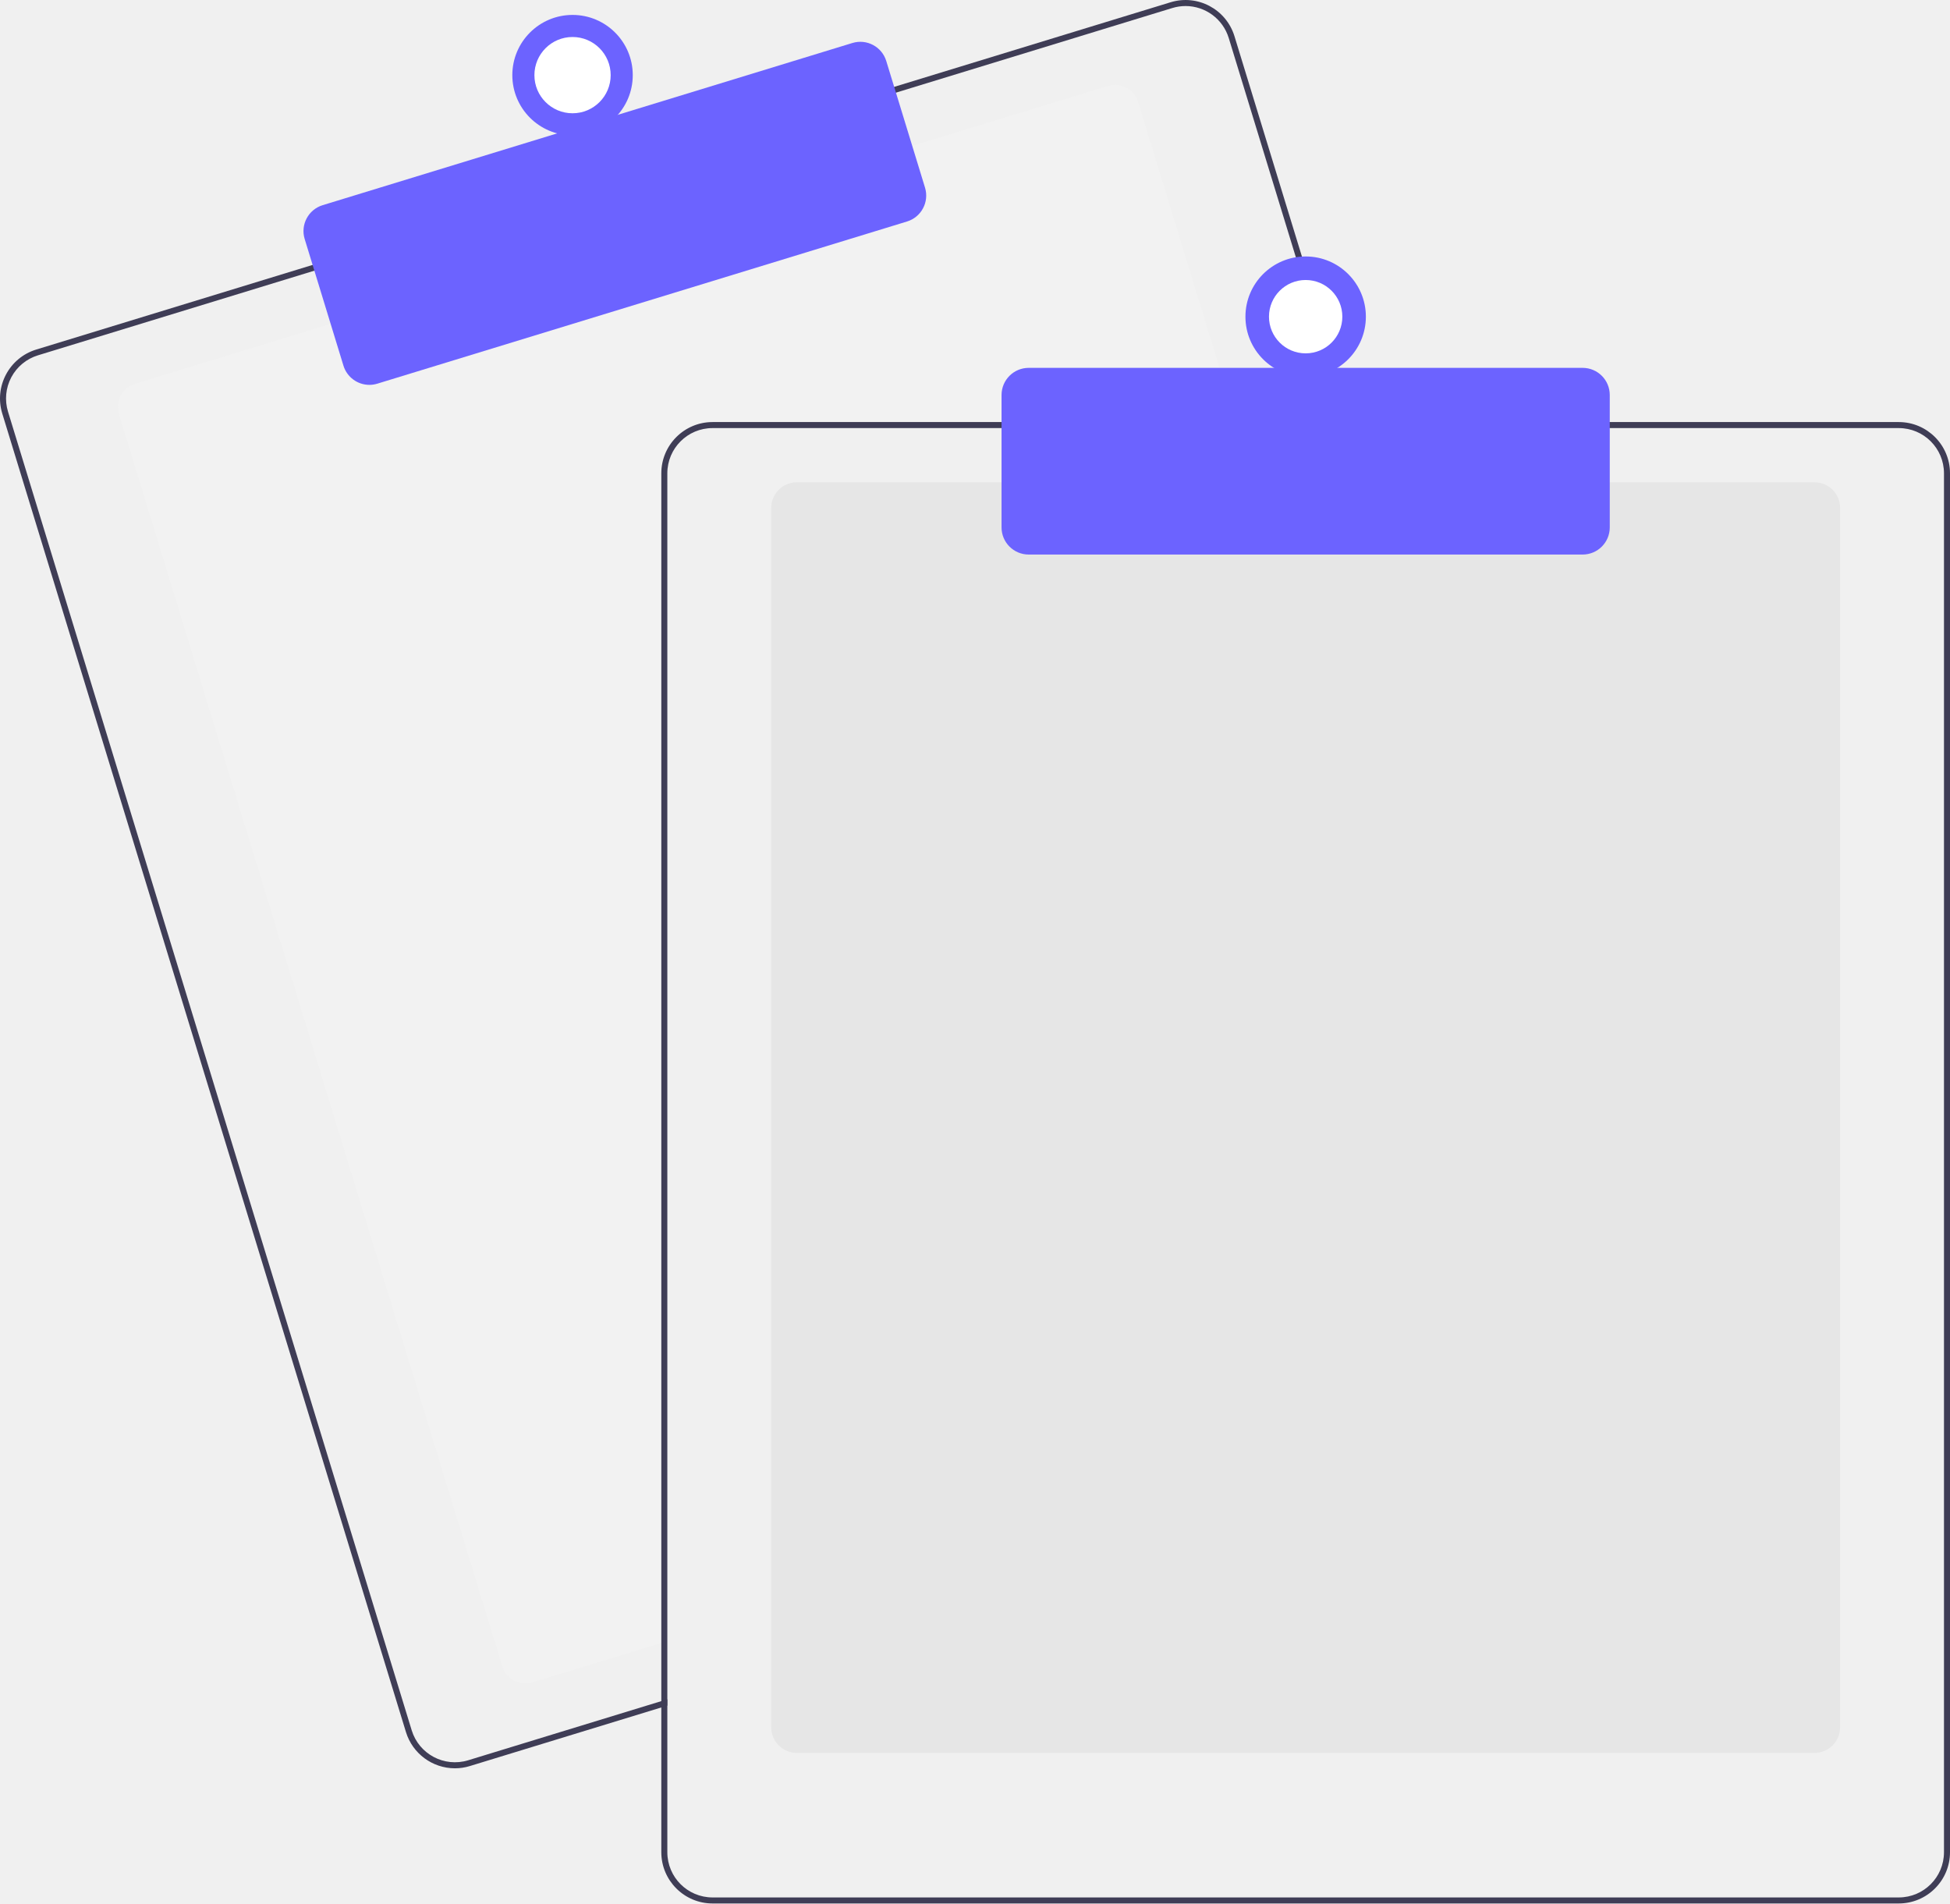
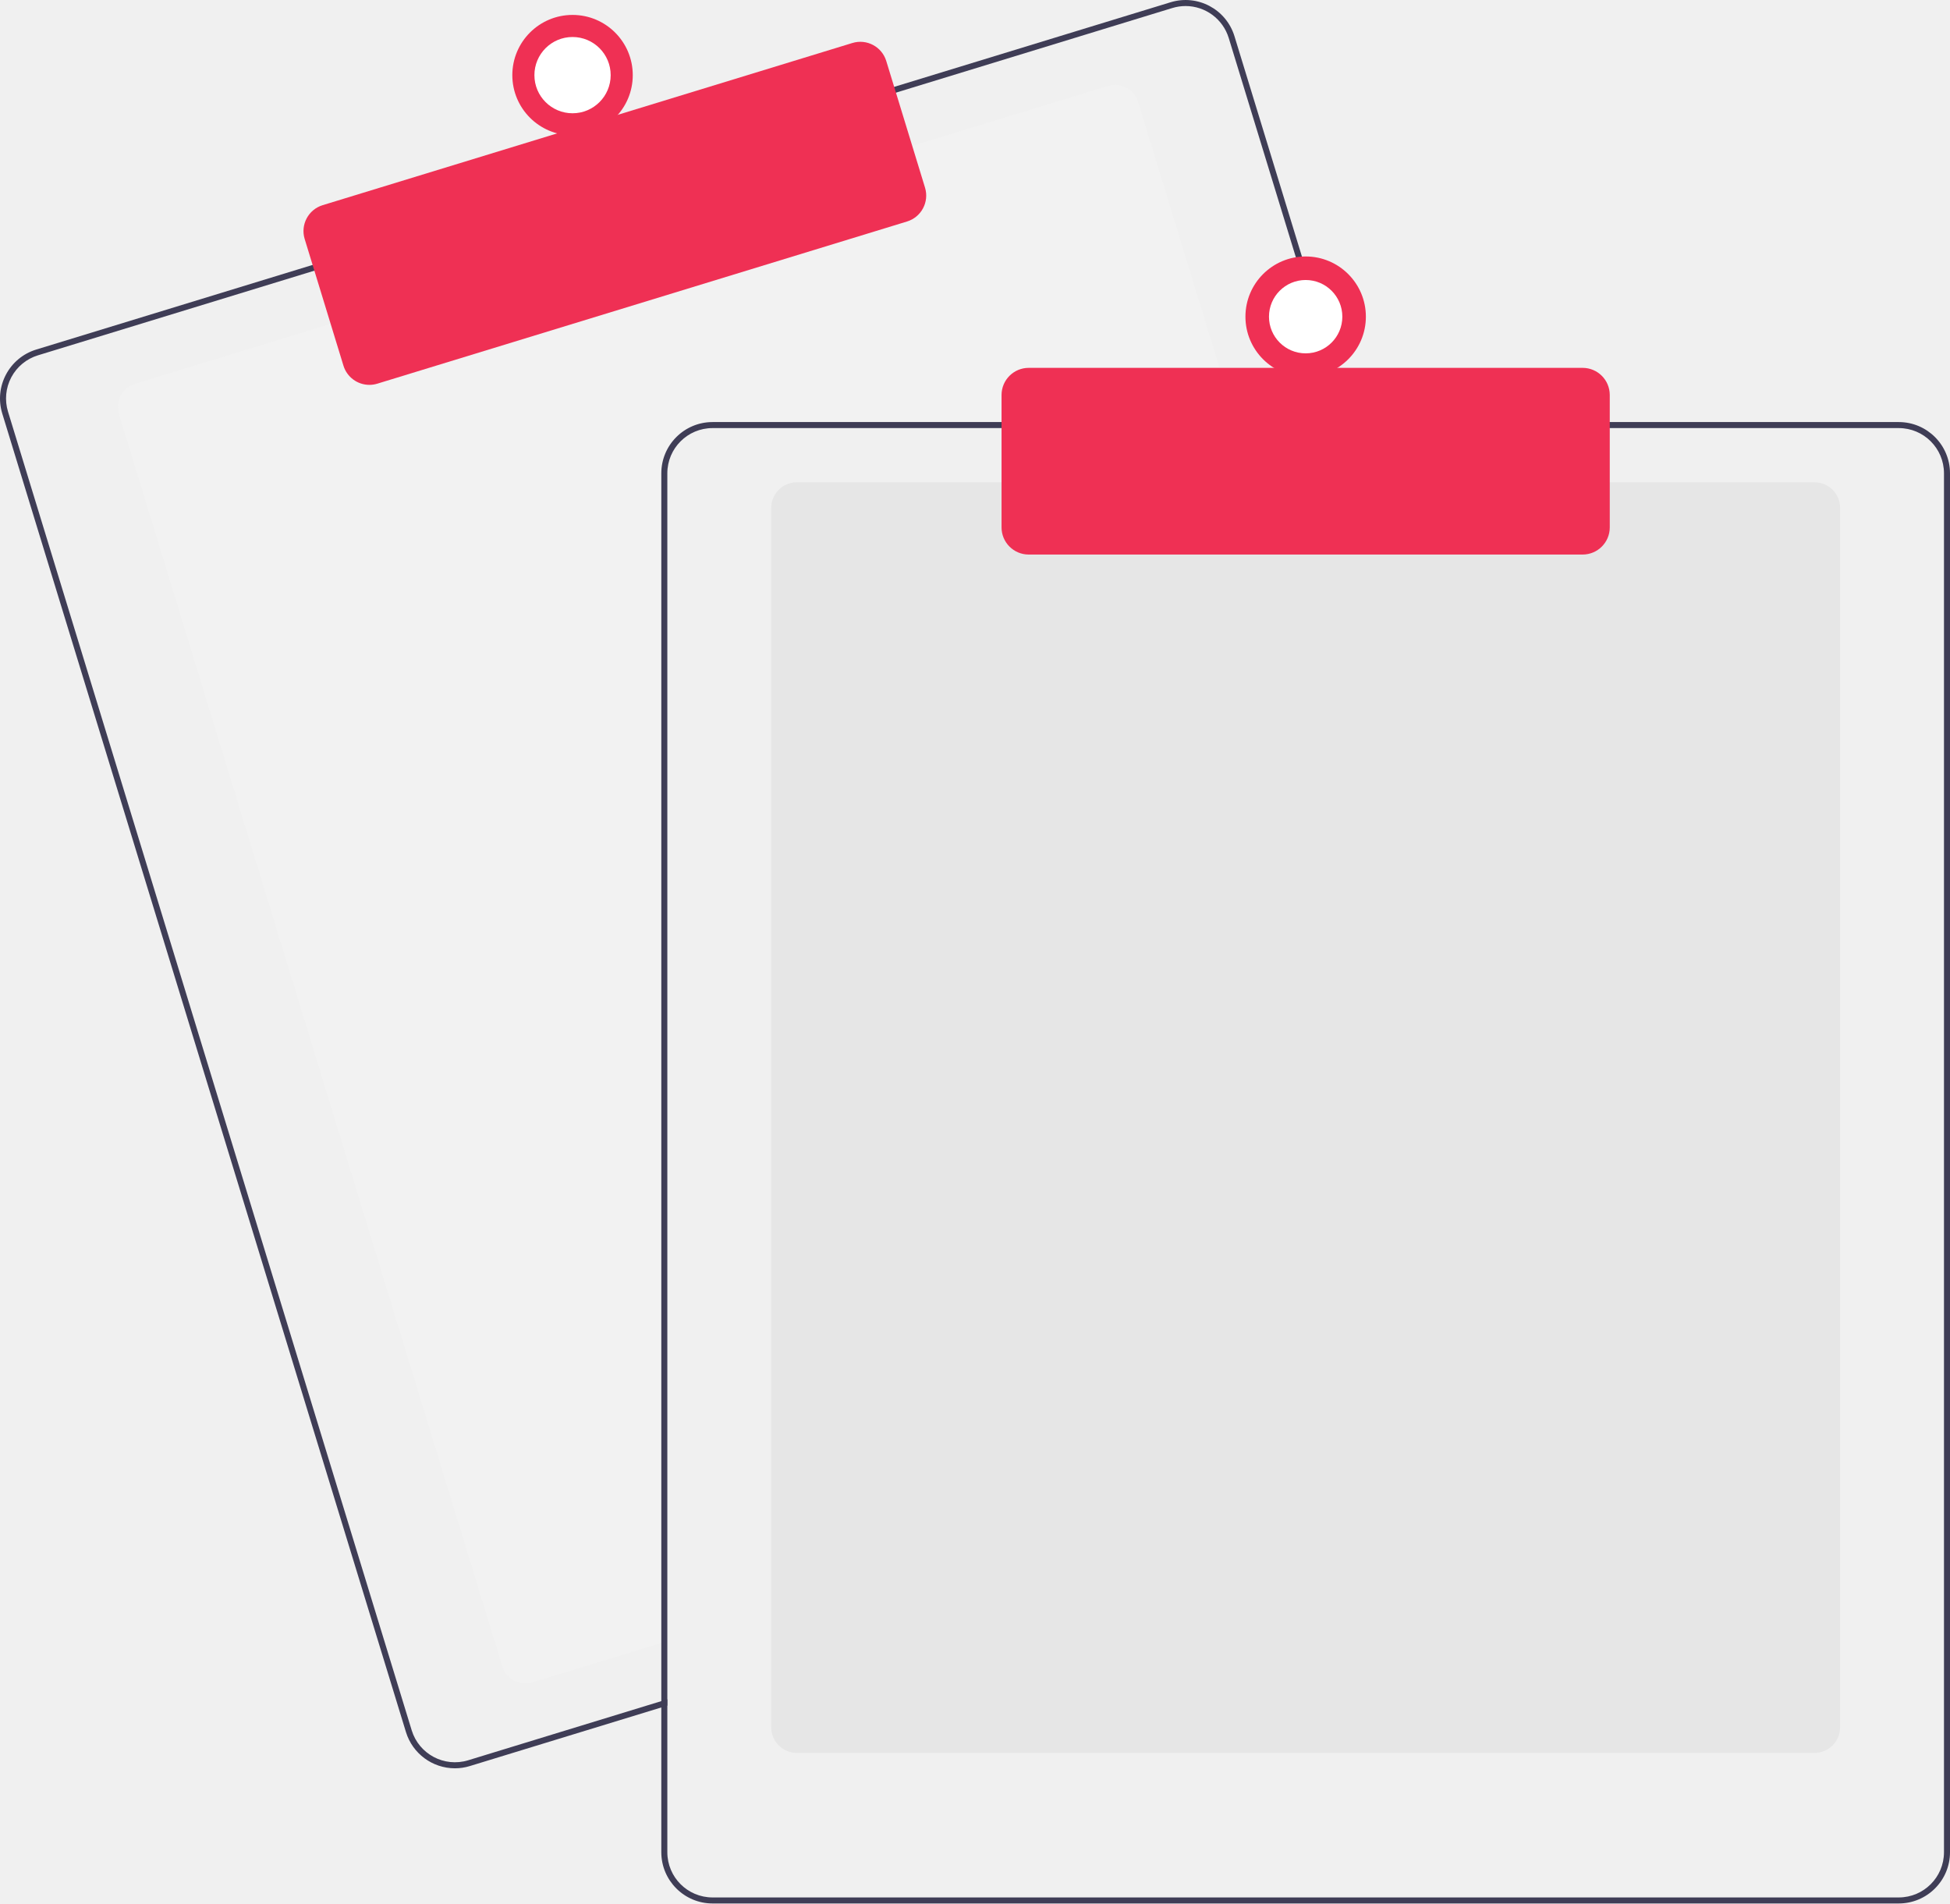
<svg xmlns="http://www.w3.org/2000/svg" data-name="Layer 1" width="647.636" height="632.174" viewBox="0 0 647.636 632.174">
  <path d="M687.328,276.087H512.818a15.018,15.018,0,0,0-15,15v387.85l-2,.61-42.81,13.11a8.007,8.007,0,0,1-9.99-5.31L315.678,271.397a8.003,8.003,0,0,1,5.31-9.99l65.97-20.2,191.25-58.54,65.97-20.2a7.989,7.989,0,0,1,9.99,5.3l32.55,106.32Z" transform="translate(-276.1819 -133.9131)" fill="#f2f2f2" />
  <path d="M725.408,274.087l-39.23-128.14a16.994,16.994,0,0,0-21.23-11.28l-92.75,28.39L380.958,221.607l-92.75,28.4a17.015,17.015,0,0,0-11.28,21.23l134.08,437.93a17.027,17.027,0,0,0,16.26,12.03,16.789,16.789,0,0,0,4.97-.75l63.58-19.46,2-.62v-2.09l-2,.61-64.17,19.65a15.015,15.015,0,0,1-18.73-9.95l-134.07-437.94a14.979,14.979,0,0,1,9.95-18.73l92.75-28.4,191.24-58.54,92.75-28.4a15.156,15.156,0,0,1,4.41-.66,15.015,15.015,0,0,1,14.32,10.61l39.05,127.56.62,2h2.08Z" transform="translate(-276.1819 -133.9131)" fill="#3f3d56" />
-   <path d="M398.863,261.734a9.016,9.016,0,0,1-8.611-6.367l-12.88-42.072a8.999,8.999,0,0,1,5.971-11.24l175.939-53.864a9.009,9.009,0,0,1,11.241,5.971l12.88,42.072a9.01,9.01,0,0,1-5.971,11.241L401.492,261.339A8.976,8.976,0,0,1,398.863,261.734Z" transform="translate(-276.1819 -133.9131)" fill="#6c63ff" />
-   <circle cx="190.154" cy="24.955" r="20" fill="#6c63ff" />
+   <path d="M398.863,261.734a9.016,9.016,0,0,1-8.611-6.367l-12.88-42.072a8.999,8.999,0,0,1,5.971-11.24l175.939-53.864a9.009,9.009,0,0,1,11.241,5.971l12.88,42.072a9.01,9.01,0,0,1-5.971,11.241L401.492,261.339A8.976,8.976,0,0,1,398.863,261.734Z" transform="translate(-276.1819 -133.9131)" fill="#EF3054" />
+   <circle cx="190.154" cy="24.955" r="20" fill="#EF3054" />
  <circle cx="190.154" cy="24.955" r="12.665" fill="#fff" />
  <path d="M878.818,716.087h-338a8.51,8.51,0,0,1-8.5-8.5v-405a8.51,8.51,0,0,1,8.5-8.5h338a8.51,8.51,0,0,1,8.5,8.5v405A8.51,8.51,0,0,1,878.818,716.087Z" transform="translate(-276.1819 -133.9131)" fill="#e6e6e6" />
  <path d="M723.318,274.087h-210.5a17.024,17.024,0,0,0-17,17v407.8l2-.61v-407.19a15.018,15.018,0,0,1,15-15H723.938Zm183.5,0h-394a17.024,17.024,0,0,0-17,17v458a17.024,17.024,0,0,0,17,17h394a17.024,17.024,0,0,0,17-17v-458A17.024,17.024,0,0,0,906.818,274.087Zm15,475a15.018,15.018,0,0,1-15,15h-394a15.018,15.018,0,0,1-15-15v-458a15.018,15.018,0,0,1,15-15h394a15.018,15.018,0,0,1,15,15Z" transform="translate(-276.1819 -133.9131)" fill="#3f3d56" />
-   <path d="M801.818,318.087h-184a9.01,9.01,0,0,1-9-9v-44a9.01,9.01,0,0,1,9-9h184a9.01,9.01,0,0,1,9,9v44A9.01,9.01,0,0,1,801.818,318.087Z" transform="translate(-276.1819 -133.9131)" fill="#6c63ff" />
-   <circle cx="433.636" cy="105.174" r="20" fill="#6c63ff" />
+   <path d="M801.818,318.087h-184a9.01,9.01,0,0,1-9-9v-44a9.01,9.01,0,0,1,9-9h184a9.01,9.01,0,0,1,9,9v44A9.01,9.01,0,0,1,801.818,318.087Z" transform="translate(-276.1819 -133.9131)" fill="#EF3054" />
+   <circle cx="433.636" cy="105.174" r="20" fill="#EF3054" />
  <circle cx="433.636" cy="105.174" r="12.182" fill="#fff" />
</svg>
